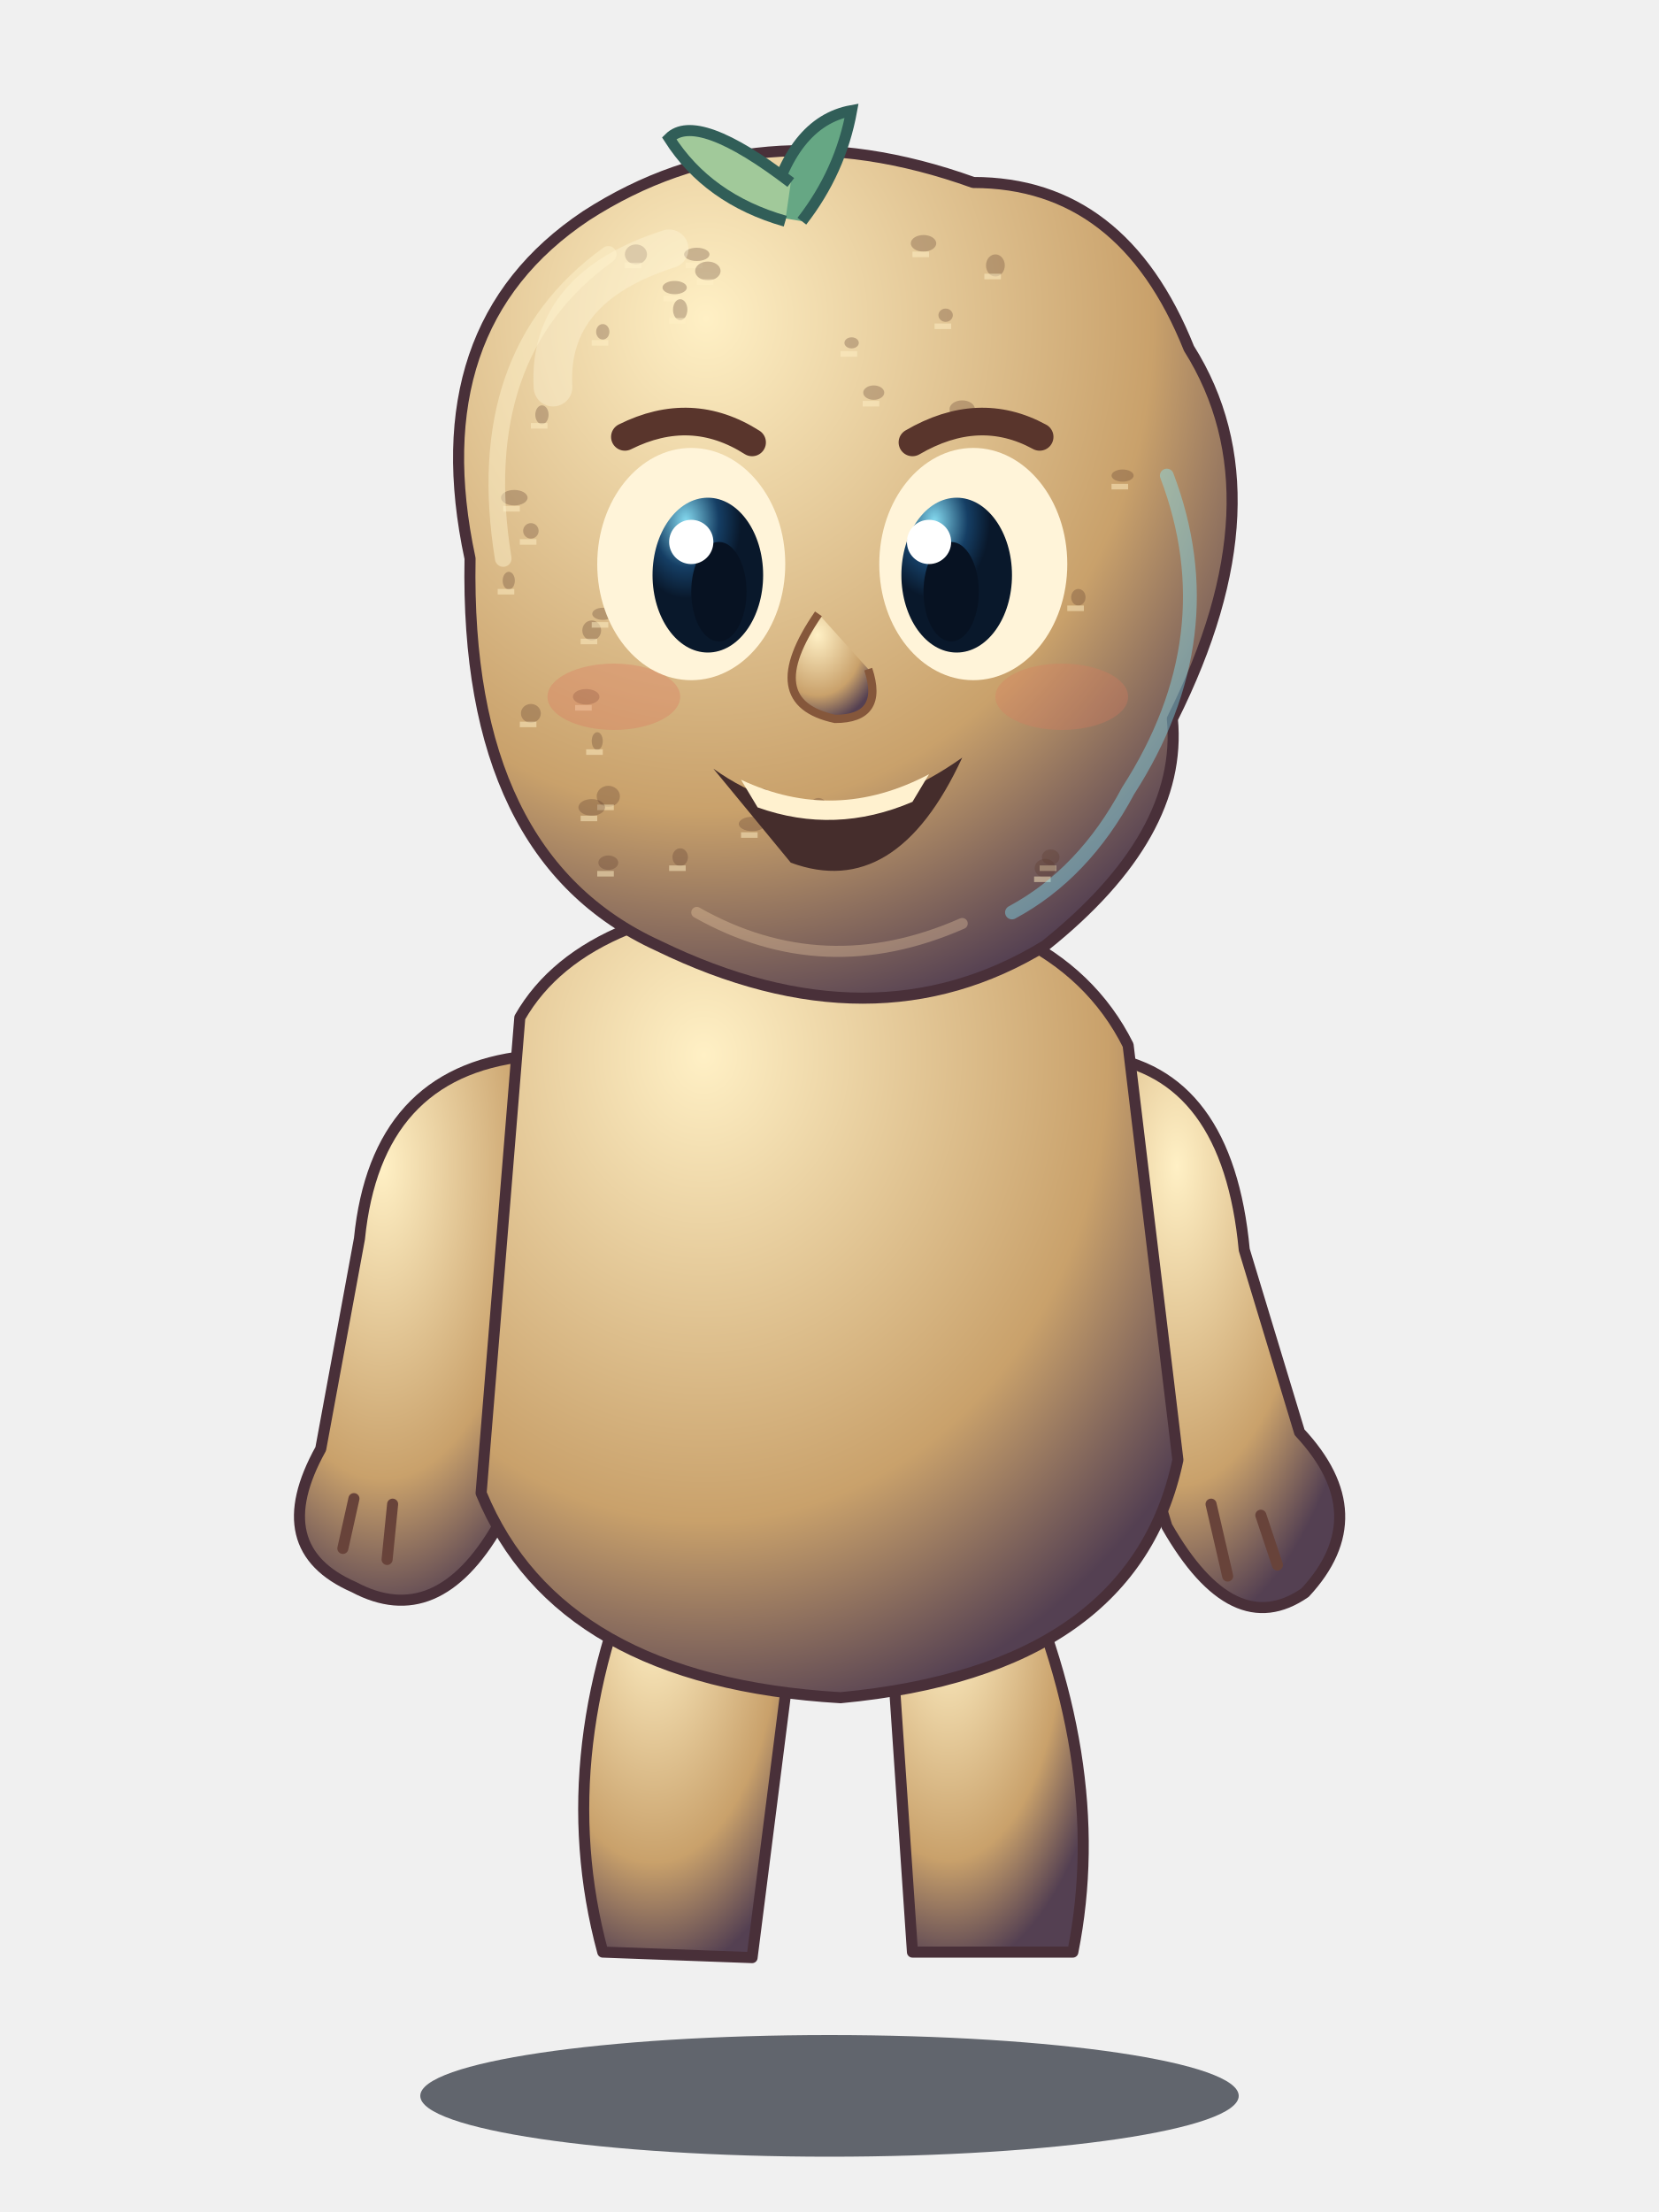
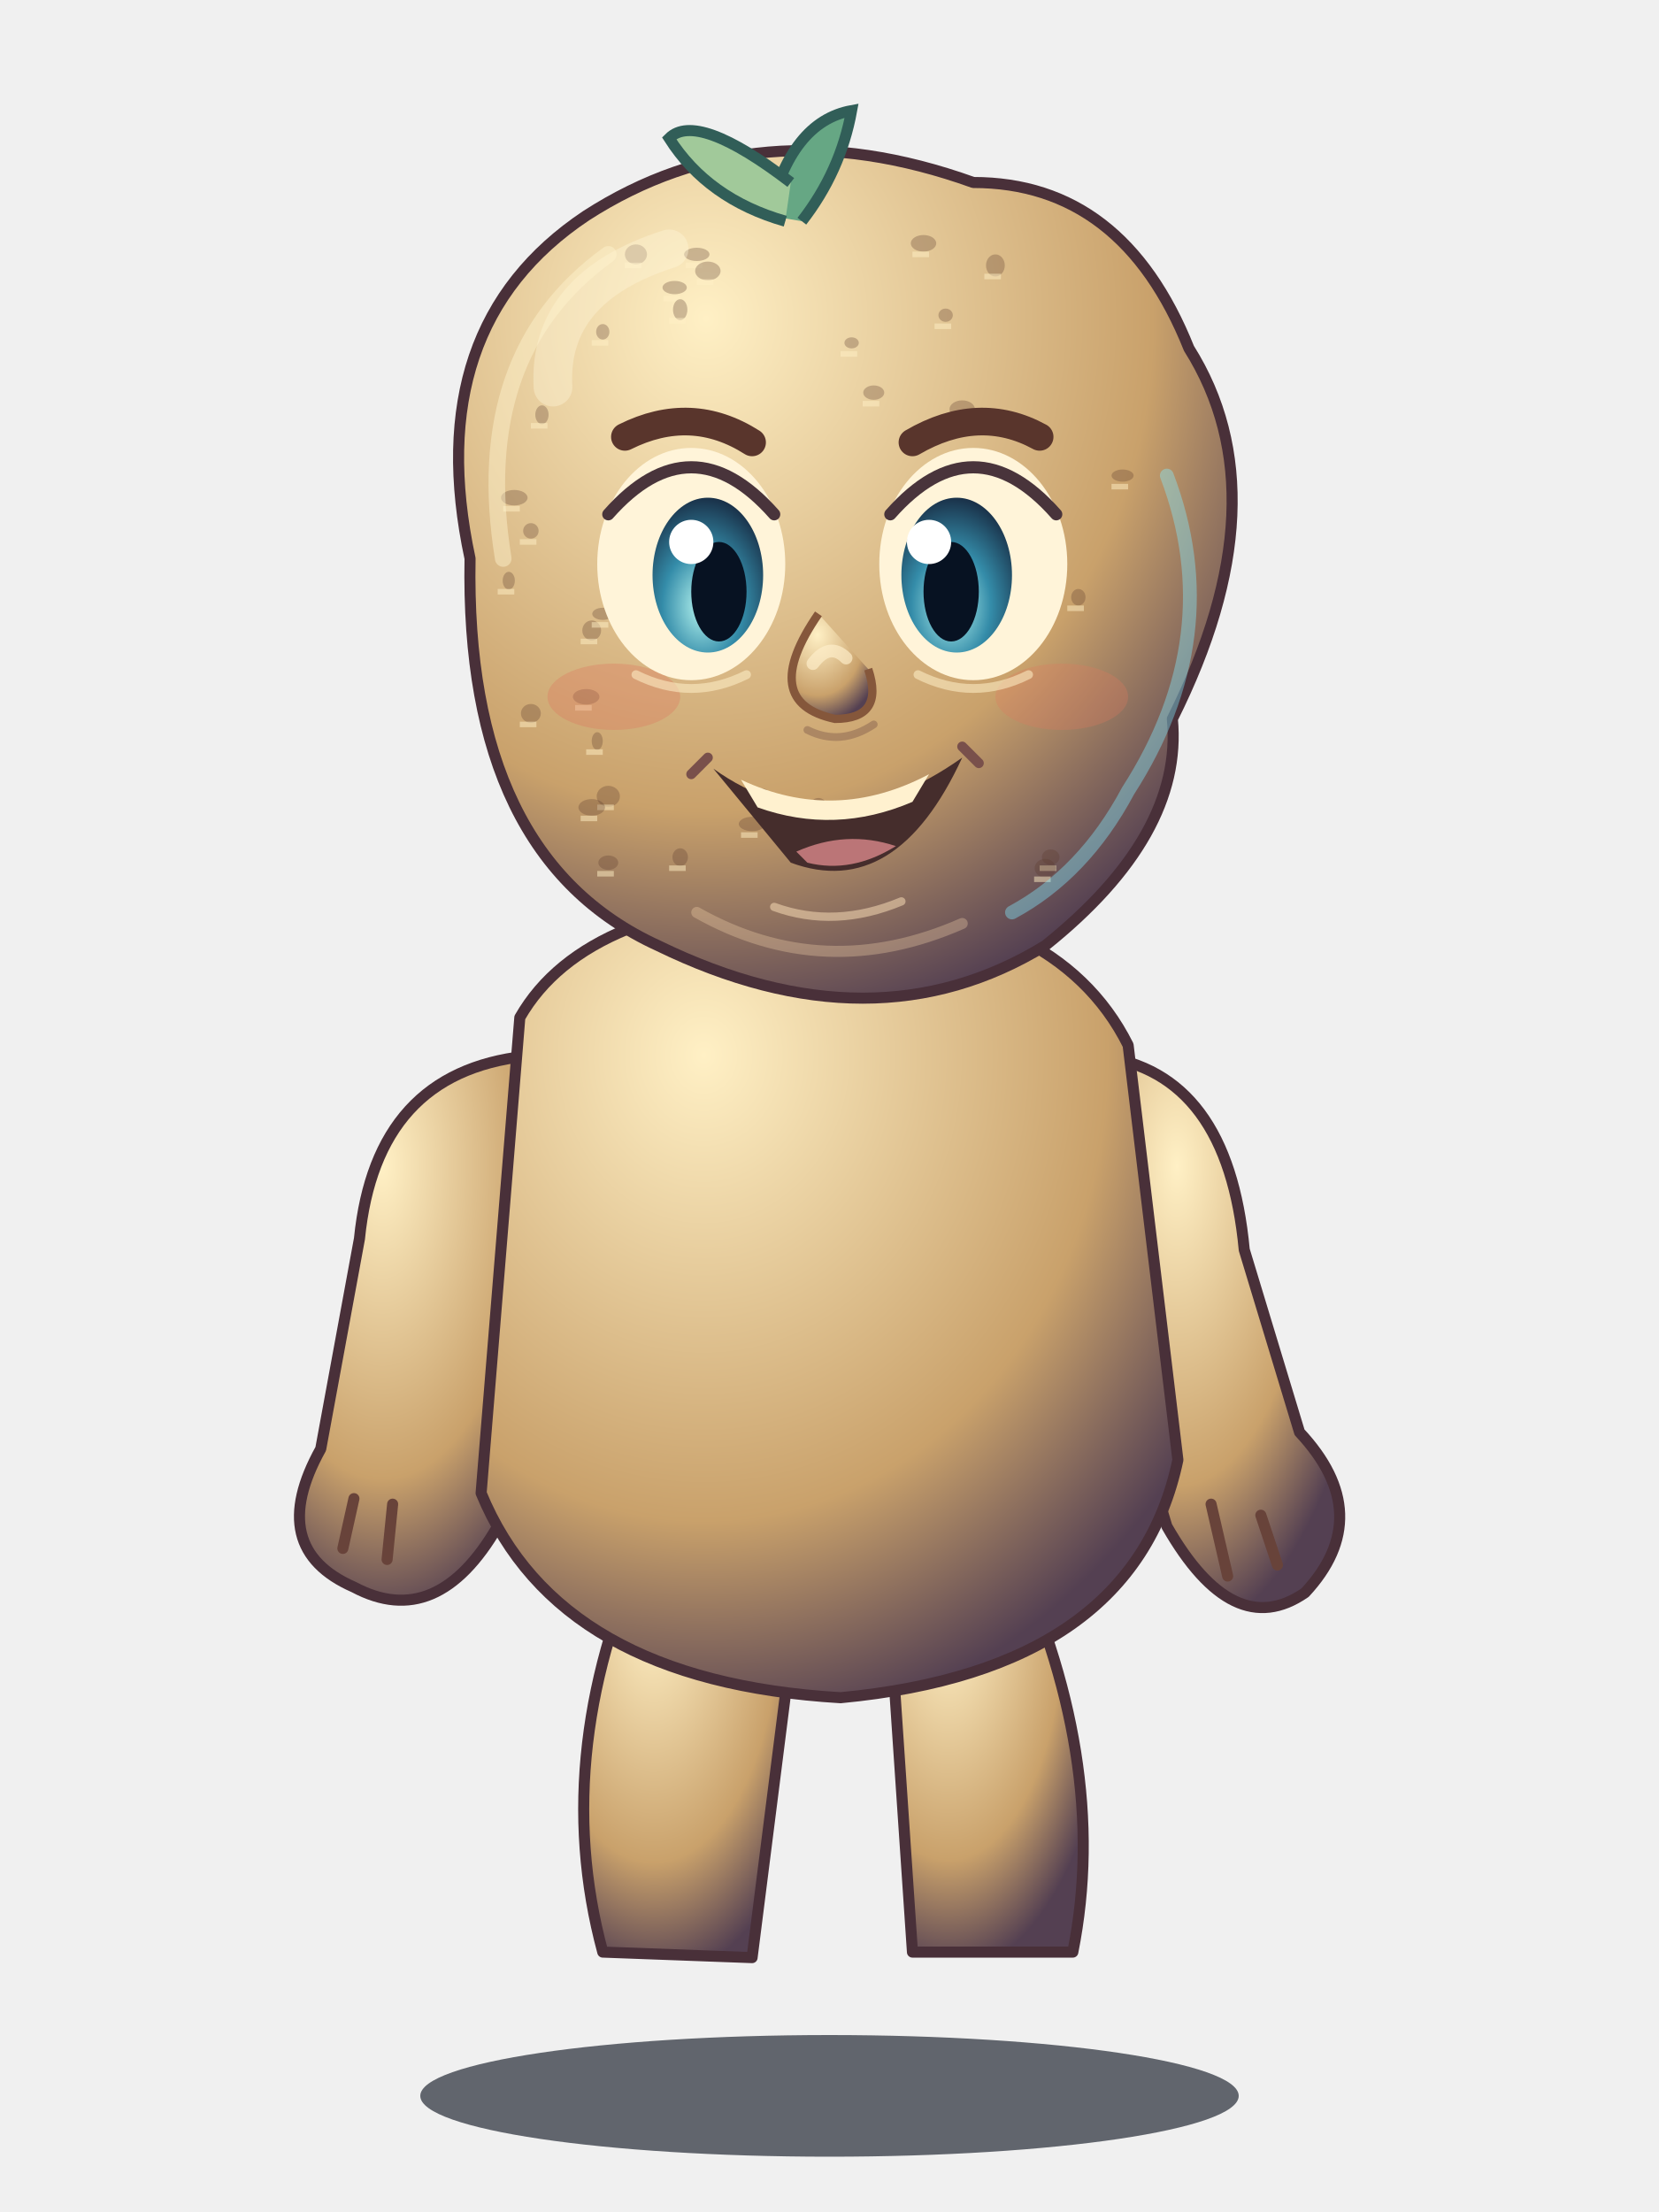
<svg xmlns="http://www.w3.org/2000/svg" viewBox="0 0 300 400">
  <defs>
    <radialGradient id="skin" cx=".32" cy=".2" r=".85">
      <stop stop-color="#fff0c5" />
      <stop offset=".68" stop-color="#c9a16b" />
      <stop offset="1" stop-color="#544052" />
    </radialGradient>
    <linearGradient id="cloth" x2=".8" y2="1">
      <stop stop-color="#3d5b75" />
      <stop offset=".5" stop-color="#253648" />
      <stop offset="1" stop-color="#101b2d" />
    </linearGradient>
    <linearGradient id="metal" x2=".75" y2="1">
      <stop stop-color="#dce6e9" />
      <stop offset=".3" stop-color="#7e98ac" />
      <stop offset=".48" stop-color="#e1e9eb" />
      <stop offset=".55" stop-color="#496477" />
      <stop offset="1" stop-color="#192c40" />
    </linearGradient>
    <linearGradient id="trim" x2="1" y2="1">
      <stop stop-color="#edfcff" />
      <stop offset=".4" stop-color="#62eafa" />
      <stop offset="1" stop-color="#287c9f" />
    </linearGradient>
    <linearGradient id="leather" x2=".8" y2="1">
      <stop stop-color="#c59269" />
      <stop offset=".5" stop-color="#855339" />
      <stop offset="1" stop-color="#392722" />
    </linearGradient>
    <linearGradient id="hair" x2=".3" y2="1">
      <stop stop-color="#8f5a36" />
      <stop offset=".6" stop-color="#492b25" />
      <stop offset="1" stop-color="#241b22" />
    </linearGradient>
    <radialGradient id="lens" cx=".3" cy=".15">
      <stop stop-color="#84d9ef" />
      <stop offset=".6" stop-color="#153e64" />
      <stop offset="1" stop-color="#09182b" />
    </radialGradient>
  </defs>
  <ellipse cx="150" cy="379" rx="74" ry="11" fill="#020916" opacity=".6" />
  <g stroke="#493039" stroke-width="2" stroke-linejoin="round">
    <path d="M118 276Q99 316 109 353L136 354L145 283Z" fill="url(#skin)" />
    <path d="M160 279L165 353L194 353Q201 318 182 278Z" fill="url(#skin)" />
    <path d="M95 191Q68 194 65 224L58 262Q48 280 64 287Q79 295 90 276L101 235Z" fill="url(#skin)" />
    <path d="M199 191Q222 194 225 226L235 259Q249 274 236 288Q223 297 211 276L199 236Z" fill="url(#skin)" />
    <path d="M94 184Q106 163 148 162Q191 163 204 189L213 264Q205 302 152 307Q101 304 87 270Z" fill="url(#skin)" />
    <path d="M85 101Q76 59 106 39Q137 19 176 33Q203 33 215 63Q232 90 212 130Q214 151 189 171Q158 190 119 171Q84 155 85 101Z" fill="url(#skin)" />
  </g>
  <ellipse cx="153" cy="150" rx="1.3" ry="1.8" fill="#59392d" opacity=".3" />
  <path d="M151 152l3 0" stroke="#fff0c5" opacity=".5" />
  <ellipse cx="195" cy="108" rx="1.3" ry="1.5" fill="#59392d" opacity=".3" />
  <path d="M193 110l3 0" stroke="#fff0c5" opacity=".5" />
  <ellipse cx="93" cy="90" rx="2.4" ry="1.4" fill="#59392d" opacity=".3" />
  <path d="M91 92l3 0" stroke="#fff0c5" opacity=".5" />
  <ellipse cx="110" cy="144" rx="2.1" ry="1.9" fill="#59392d" opacity=".3" />
  <path d="M108 146l3 0" stroke="#fff0c5" opacity=".5" />
  <ellipse cx="180" cy="48" rx="1.7" ry="2.0" fill="#59392d" opacity=".3" />
  <path d="M178 50l3 0" stroke="#fff0c5" opacity=".5" />
  <ellipse cx="190" cy="155" rx="1.6" ry="1.4" fill="#59392d" opacity=".3" />
  <path d="M188 157l3 0" stroke="#fff0c5" opacity=".5" />
  <ellipse cx="106" cy="126" rx="2.4" ry="1.4" fill="#59392d" opacity=".3" />
  <path d="M104 128l3 0" stroke="#fff0c5" opacity=".5" />
  <ellipse cx="107" cy="146" rx="2.4" ry="1.5" fill="#59392d" opacity=".3" />
  <path d="M105 148l3 0" stroke="#fff0c5" opacity=".5" />
  <ellipse cx="154" cy="62" rx="1.3" ry="1.0" fill="#59392d" opacity=".3" />
  <path d="M152 64l3 0" stroke="#fff0c5" opacity=".5" />
  <ellipse cx="122" cy="52" rx="2.2" ry="1.2" fill="#59392d" opacity=".3" />
  <path d="M120 54l3 0" stroke="#fff0c5" opacity=".5" />
  <ellipse cx="189" cy="157" rx="1.9" ry="1.7" fill="#59392d" opacity=".3" />
  <path d="M187 159l3 0" stroke="#fff0c5" opacity=".5" />
  <ellipse cx="107" cy="114" rx="1.7" ry="1.8" fill="#59392d" opacity=".3" />
  <path d="M105 116l3 0" stroke="#fff0c5" opacity=".5" />
  <ellipse cx="110" cy="156" rx="1.8" ry="1.3" fill="#59392d" opacity=".3" />
  <path d="M108 158l3 0" stroke="#fff0c5" opacity=".5" />
  <ellipse cx="126" cy="46" rx="2.3" ry="1.2" fill="#59392d" opacity=".3" />
  <path d="M124 48l3 0" stroke="#fff0c5" opacity=".5" />
  <ellipse cx="92" cy="105" rx="1.1" ry="1.6" fill="#59392d" opacity=".3" />
  <path d="M90 107l3 0" stroke="#fff0c5" opacity=".5" />
  <ellipse cx="158" cy="71" rx="1.9" ry="1.3" fill="#59392d" opacity=".3" />
  <path d="M156 73l3 0" stroke="#fff0c5" opacity=".5" />
  <ellipse cx="171" cy="57" rx="1.3" ry="1.2" fill="#59392d" opacity=".3" />
  <path d="M169 59l3 0" stroke="#fff0c5" opacity=".5" />
  <ellipse cx="136" cy="149" rx="2.4" ry="1.3" fill="#59392d" opacity=".3" />
  <path d="M134 151l3 0" stroke="#fff0c5" opacity=".5" />
  <ellipse cx="123" cy="56" rx="1.3" ry="1.9" fill="#59392d" opacity=".3" />
  <path d="M121 58l3 0" stroke="#fff0c5" opacity=".5" />
  <ellipse cx="96" cy="129" rx="1.8" ry="1.7" fill="#59392d" opacity=".3" />
  <path d="M94 131l3 0" stroke="#fff0c5" opacity=".5" />
  <ellipse cx="167" cy="44" rx="2.3" ry="1.5" fill="#59392d" opacity=".3" />
  <path d="M165 46l3 0" stroke="#fff0c5" opacity=".5" />
  <ellipse cx="123" cy="155" rx="1.4" ry="1.6" fill="#59392d" opacity=".3" />
  <path d="M121 157l3 0" stroke="#fff0c5" opacity=".5" />
  <ellipse cx="148" cy="146" rx="1.6" ry="1.7" fill="#59392d" opacity=".3" />
  <path d="M146 148l3 0" stroke="#fff0c5" opacity=".5" />
  <ellipse cx="128" cy="49" rx="2.3" ry="1.7" fill="#59392d" opacity=".3" />
  <path d="M126 51l3 0" stroke="#fff0c5" opacity=".5" />
  <ellipse cx="96" cy="96" rx="1.4" ry="1.4" fill="#59392d" opacity=".3" />
  <path d="M94 98l3 0" stroke="#fff0c5" opacity=".5" />
  <ellipse cx="203" cy="86" rx="2.0" ry="1.1" fill="#59392d" opacity=".3" />
  <path d="M201 88l3 0" stroke="#fff0c5" opacity=".5" />
  <ellipse cx="98" cy="75" rx="1.2" ry="1.7" fill="#59392d" opacity=".3" />
  <path d="M96 77l3 0" stroke="#fff0c5" opacity=".5" />
  <ellipse cx="138" cy="144" rx="1.2" ry="1.4" fill="#59392d" opacity=".3" />
  <path d="M136 146l3 0" stroke="#fff0c5" opacity=".5" />
  <ellipse cx="190" cy="97" rx="1.7" ry="1.9" fill="#59392d" opacity=".3" />
  <path d="M188 99l3 0" stroke="#fff0c5" opacity=".5" />
  <ellipse cx="109" cy="111" rx="1.9" ry="1.1" fill="#59392d" opacity=".3" />
  <path d="M107 113l3 0" stroke="#fff0c5" opacity=".5" />
  <ellipse cx="108" cy="134" rx="1.0" ry="1.6" fill="#59392d" opacity=".3" />
  <path d="M106 136l3 0" stroke="#fff0c5" opacity=".5" />
  <ellipse cx="174" cy="74" rx="2.3" ry="1.6" fill="#59392d" opacity=".3" />
  <path d="M172 76l3 0" stroke="#fff0c5" opacity=".5" />
  <ellipse cx="109" cy="60" rx="1.2" ry="1.4" fill="#59392d" opacity=".3" />
  <path d="M107 62l3 0" stroke="#fff0c5" opacity=".5" />
  <ellipse cx="115" cy="46" rx="2.0" ry="1.8" fill="#59392d" opacity=".3" />
  <path d="M113 48l3 0" stroke="#fff0c5" opacity=".5" />
  <path d="M100 70Q99 52 121 45" stroke="#fff6d9" opacity=".38" stroke-width="7" stroke-linecap="round" fill="none" />
  <path d="M91 101Q85 64 110 46" fill="none" stroke="#fff4ce" stroke-width="3" stroke-linecap="round" opacity=".45" />
  <path d="M211 86Q222 115 204 143Q196 158 183 165" fill="none" stroke="#82ecff" stroke-width="2.5" stroke-linecap="round" opacity=".4" />
  <path d="M126 165Q149 178 174 167" fill="none" stroke="#ffdfb1" stroke-width="2" stroke-linecap="round" opacity=".3" />
  <ellipse cx="111" cy="126" rx="12" ry="6" fill="#dc785e" opacity=".35" />
  <ellipse cx="192" cy="126" rx="12" ry="6" fill="#dc785e" opacity=".3" />
  <path d="M113 79Q125 73 136 80M165 80Q177 73 188 79" fill="none" stroke="#59352c" stroke-width="5" stroke-linecap="round" />
  <g>
    <ellipse cx="125" cy="102" rx="17" ry="21" fill="#fff4d9" />
    <ellipse cx="176" cy="102" rx="17" ry="21" fill="#fff4d9" />
-     <ellipse cx="128" cy="104" rx="10" ry="14" fill="url(#lens)" />
-     <ellipse cx="173" cy="104" rx="10" ry="14" fill="url(#lens)" />
+     <defs>
+       <radialGradient id="iris-finish-128" cx=".45" cy=".7" r=".75">
+         <stop stop-color="#b7f6f0" />
+         <stop offset=".48" stop-color="#348ca9" />
+         <stop offset="1" stop-color="#16243b" />
+       </radialGradient>
+     </defs>
+     <ellipse cx="128" cy="104" rx="10" ry="14" fill="url(#iris-finish-128)" />
+     <defs>
+       <radialGradient id="iris-finish-173" cx=".45" cy=".7" r=".75">
+         <stop stop-color="#b7f6f0" />
+         <stop offset=".48" stop-color="#348ca9" />
+         <stop offset="1" stop-color="#16243b" />
+       </radialGradient>
+     </defs>
+     <ellipse cx="173" cy="104" rx="10" ry="14" fill="url(#iris-finish-173)" />
    <ellipse cx="130" cy="107" rx="5" ry="9" fill="#071222" />
    <ellipse cx="172" cy="107" rx="5" ry="9" fill="#071222" />
    <circle cx="125" cy="98" r="4" fill="white" />
    <circle cx="168" cy="98" r="4" fill="white" />
  </g>
  <path d="M148 111Q137 127 151 130Q160 130 157 121" fill="url(#skin)" stroke="#85573b" stroke-width="1.5" />
  <path d="M129 139Q150 154 174 137Q162 163 143 156Z" fill="#452d2c" />
  <path d="M134 141Q151 149 168 140L165 145Q151 151 137 146Z" fill="#fff1cf" />
  <path d="M64 271l-2 9m9-8-1 10m158-8 3 9m-12-11 3 13" stroke="#68433a" stroke-width="2" stroke-linecap="round" />
  <path d="M139 39Q143 22 154 20Q152 31 145 40" fill="#66a784" stroke="#315e58" stroke-width="2" />
  <path d="M143 33Q126 20 121 25Q128 36 142 40" fill="#a1c99a" stroke="#315e58" stroke-width="2" />
+   <g data-face-finish="1">
+     <path d="M110 93Q125 76 140 93" fill="none" stroke="#49343b" stroke-width="2.2" stroke-linecap="round" />
+     <path d="M115 122Q125 127 135 122" fill="none" stroke="#fff0c9" stroke-width="1.6" opacity=".55" stroke-linecap="round" />
+     <path d="M161 93Q176 76 191 93" fill="none" stroke="#49343b" stroke-width="2.2" stroke-linecap="round" />
+     <path d="M166 122Q176 127 186 122" fill="none" stroke="#fff0c9" stroke-width="1.6" opacity=".55" stroke-linecap="round" />
+     <path d="M144 154Q153 150 162 153Q154 158 146 156Z" fill="#d88789" opacity=".8" />
+     <path d="M128 137l-3 3m49-5 3 3" stroke="#79504b" stroke-width="1.8" stroke-linecap="round" />
+     <path d="M140 164Q151 168 163 163" fill="none" stroke="#ffe3bb" stroke-width="1.5" opacity=".5" stroke-linecap="round" />
+     <path d="M147 120q3-4 6-1" fill="none" stroke="#fff0cc" stroke-width="2.3" opacity=".65" stroke-linecap="round" />
+     <path d="M146 132q6 3 12-1" fill="none" stroke="#69463e" stroke-width="1.4" opacity=".35" stroke-linecap="round" />
+   </g>
</svg>
